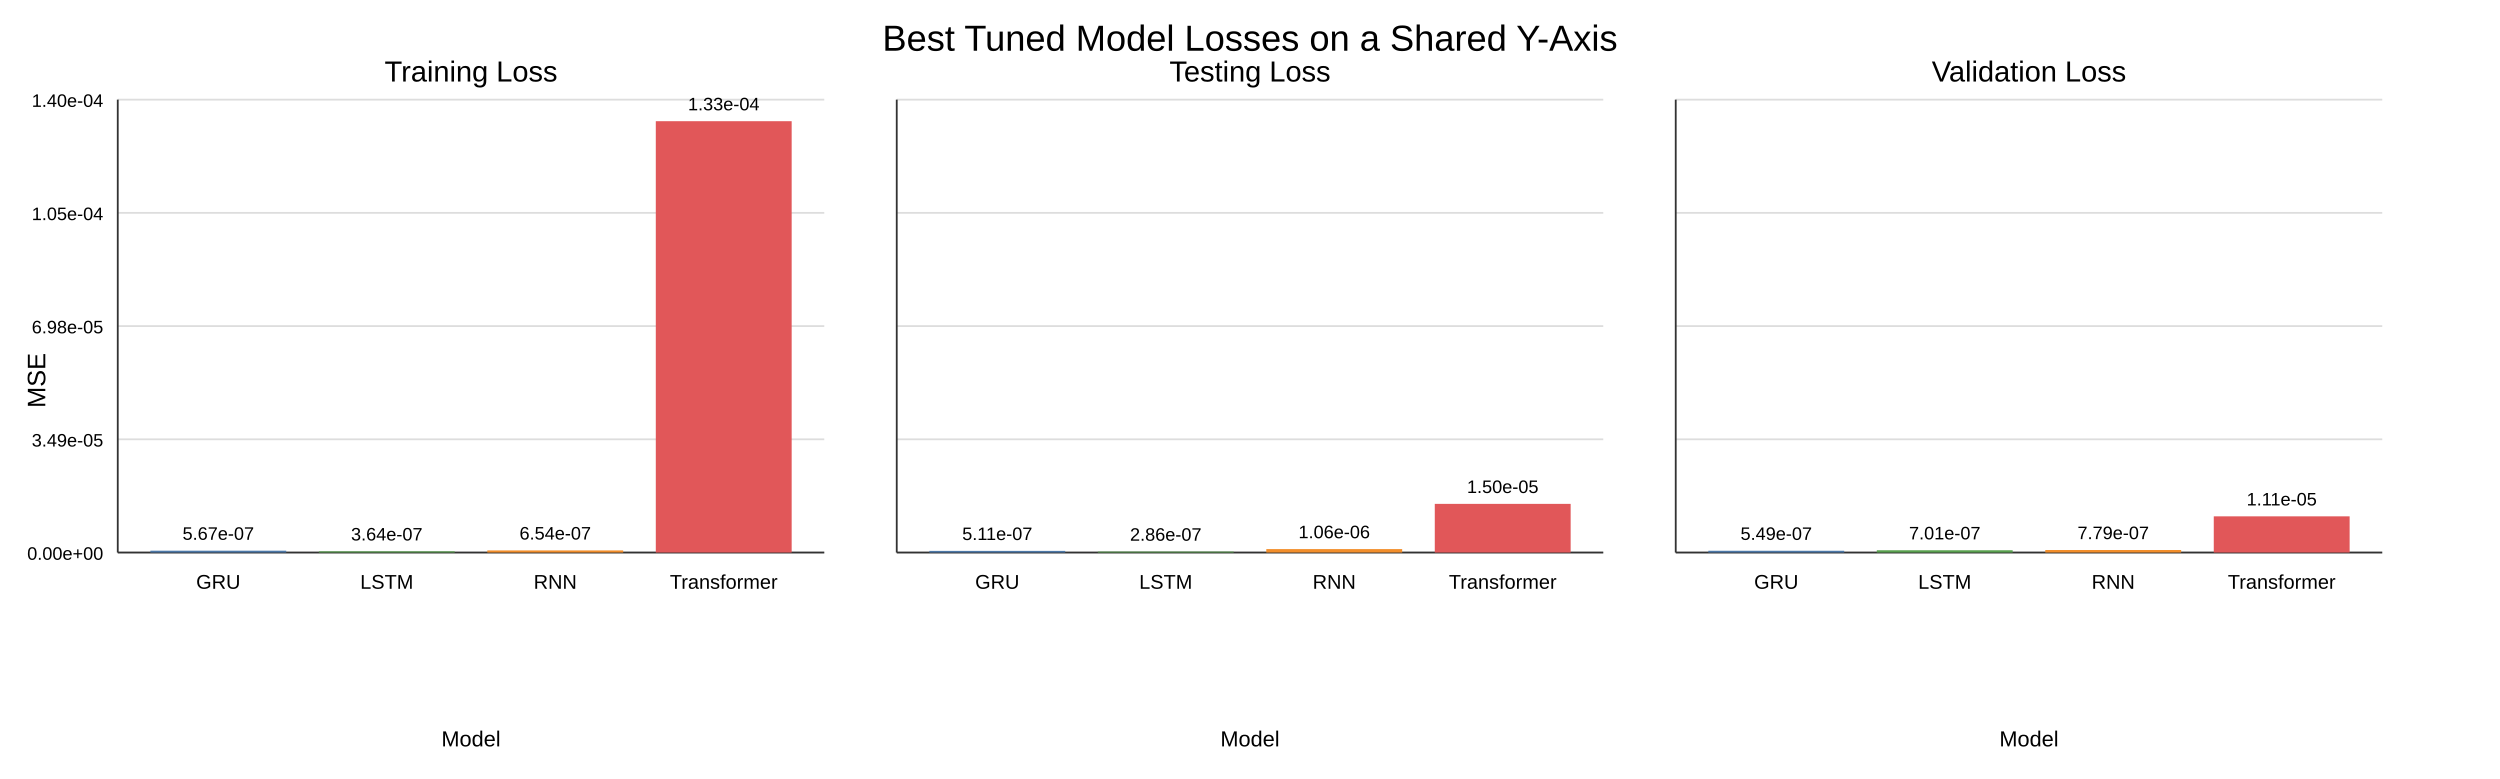
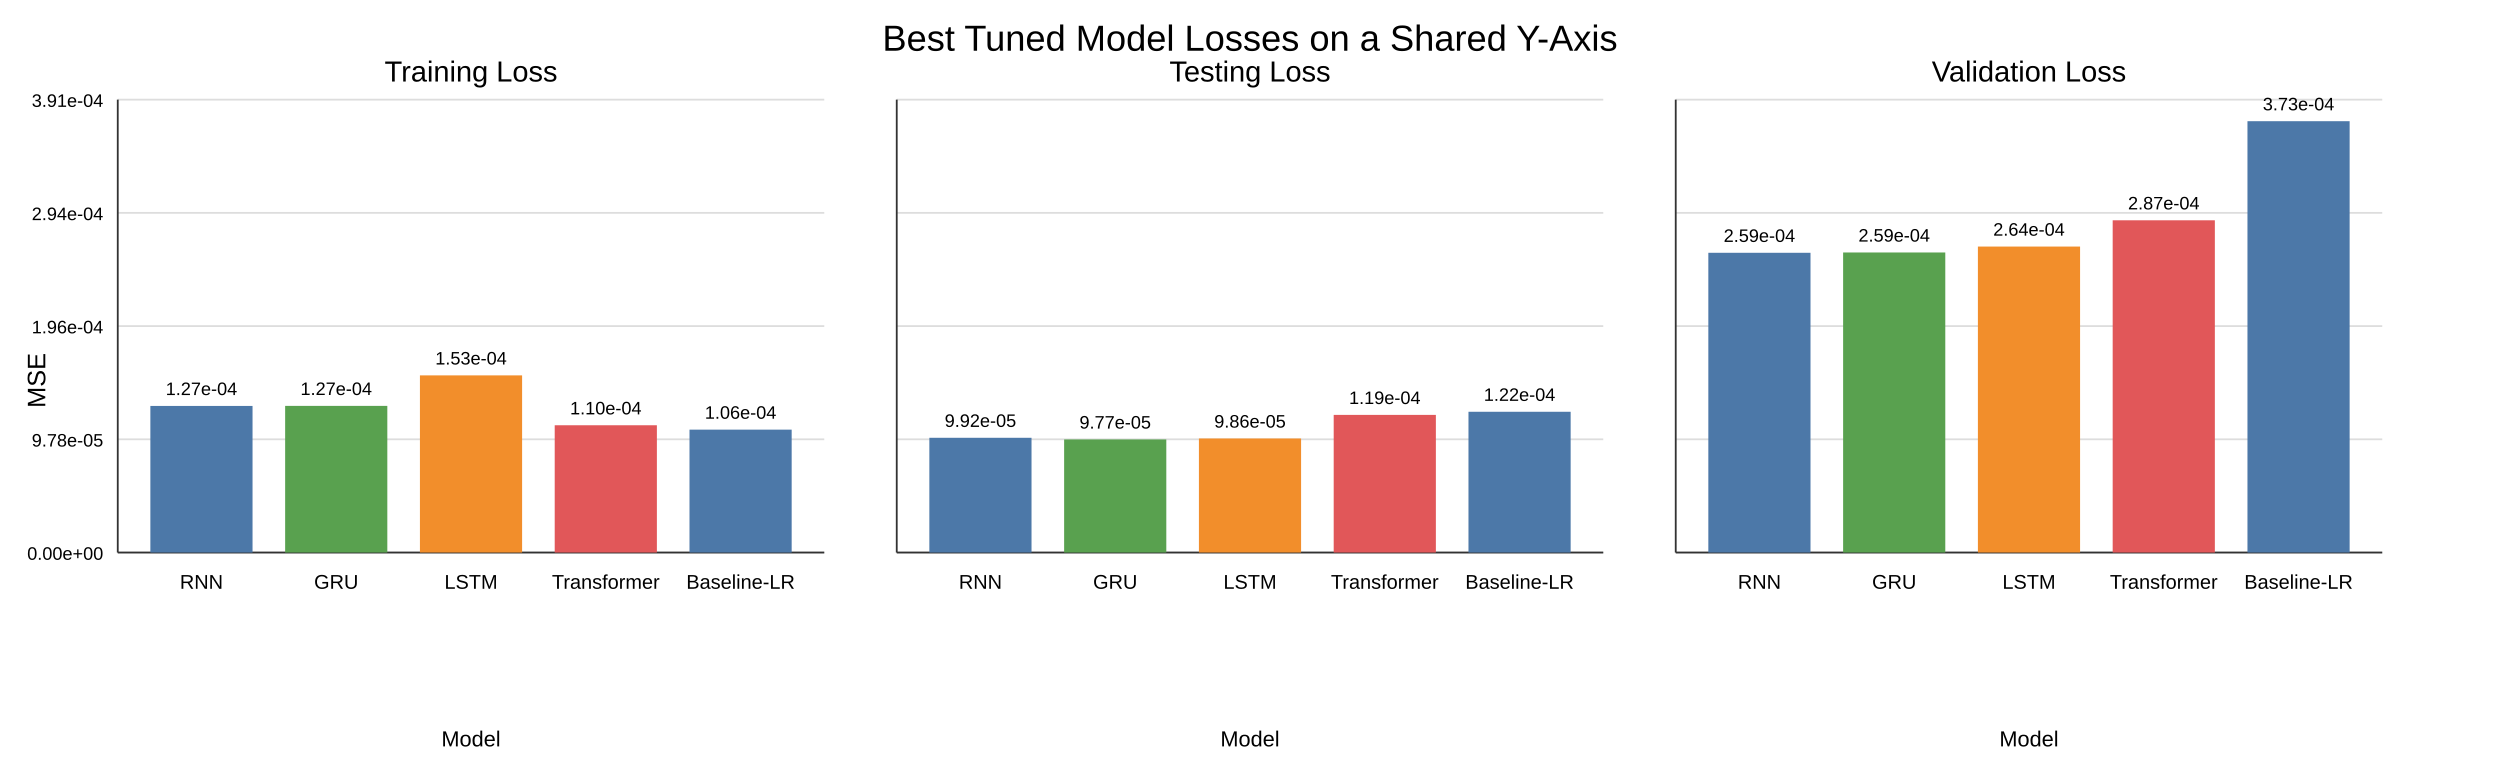
<svg xmlns="http://www.w3.org/2000/svg" width="1380" height="430" viewBox="0 0 1380 430">
  <rect width="100%" height="100%" fill="white" />
  <text x="690" y="28" font-size="20" text-anchor="middle" font-family="Arial">Best Tuned Model Losses on a Shared Y-Axis</text>
  <text x="25" y="210" font-size="14" text-anchor="middle" transform="rotate(-90 25 210)" font-family="Arial">MSE</text>
  <text x="260.0" y="45" font-size="16" text-anchor="middle" font-family="Arial">Training Loss</text>
  <line x1="65" y1="305.00" x2="455" y2="305.00" stroke="#dddddd" stroke-width="1" />
  <text x="57" y="309.00" font-size="10" text-anchor="end" font-family="Arial">0.00e+00</text>
  <line x1="65" y1="242.50" x2="455" y2="242.50" stroke="#dddddd" stroke-width="1" />
-   <text x="57" y="246.50" font-size="10" text-anchor="end" font-family="Arial">3.49e-05</text>
+   <text x="57" y="246.50" font-size="10" text-anchor="end" font-family="Arial">9.78e-05</text>
  <line x1="65" y1="180.00" x2="455" y2="180.00" stroke="#dddddd" stroke-width="1" />
-   <text x="57" y="184.00" font-size="10" text-anchor="end" font-family="Arial">6.98e-05</text>
+   <text x="57" y="184.00" font-size="10" text-anchor="end" font-family="Arial">1.96e-04</text>
  <line x1="65" y1="117.50" x2="455" y2="117.50" stroke="#dddddd" stroke-width="1" />
-   <text x="57" y="121.50" font-size="10" text-anchor="end" font-family="Arial">1.05e-04</text>
+   <text x="57" y="121.50" font-size="10" text-anchor="end" font-family="Arial">2.94e-04</text>
  <line x1="65" y1="55.00" x2="455" y2="55.00" stroke="#dddddd" stroke-width="1" />
-   <text x="57" y="59.00" font-size="10" text-anchor="end" font-family="Arial">1.40e-04</text>
+   <text x="57" y="59.00" font-size="10" text-anchor="end" font-family="Arial">3.91e-04</text>
  <line x1="65" y1="55" x2="65" y2="305" stroke="#333333" stroke-width="1" />
  <line x1="65" y1="305" x2="455" y2="305" stroke="#333333" stroke-width="1" />
-   <rect x="83.00" y="303.98" width="75.00" height="1.02" fill="#4C78A8" />
-   <text x="120.50" y="297.98" font-size="10" text-anchor="middle" font-family="Arial">5.67e-07</text>
-   <text x="120.50" y="325.00" font-size="11" text-anchor="middle" font-family="Arial">GRU</text>
-   <rect x="176.00" y="304.35" width="75.00" height="0.65" fill="#59A14F" />
-   <text x="213.50" y="298.35" font-size="10" text-anchor="middle" font-family="Arial">3.64e-07</text>
-   <text x="213.50" y="325.00" font-size="11" text-anchor="middle" font-family="Arial">LSTM</text>
-   <rect x="269.00" y="303.83" width="75.00" height="1.17" fill="#F28E2B" />
-   <text x="306.50" y="297.83" font-size="10" text-anchor="middle" font-family="Arial">6.54e-07</text>
-   <text x="306.50" y="325.00" font-size="11" text-anchor="middle" font-family="Arial">RNN</text>
-   <rect x="362.00" y="66.90" width="75.00" height="238.10" fill="#E15759" />
-   <text x="399.50" y="60.90" font-size="10" text-anchor="middle" font-family="Arial">1.33e-04</text>
-   <text x="399.50" y="325.00" font-size="11" text-anchor="middle" font-family="Arial">Transformer</text>
+   <rect x="83.00" y="224.08" width="56.40" height="80.92" fill="#4C78A8" />
+   <text x="111.20" y="218.08" font-size="10" text-anchor="middle" font-family="Arial">1.27e-04</text>
+   <text x="111.20" y="325.00" font-size="11" text-anchor="middle" font-family="Arial">RNN</text>
+   <rect x="157.40" y="224.05" width="56.40" height="80.95" fill="#59A14F" />
+   <text x="185.60" y="218.05" font-size="10" text-anchor="middle" font-family="Arial">1.27e-04</text>
+   <text x="185.60" y="325.00" font-size="11" text-anchor="middle" font-family="Arial">GRU</text>
+   <rect x="231.80" y="207.21" width="56.40" height="97.79" fill="#F28E2B" />
+   <text x="260.00" y="201.21" font-size="10" text-anchor="middle" font-family="Arial">1.53e-04</text>
+   <text x="260.00" y="325.00" font-size="11" text-anchor="middle" font-family="Arial">LSTM</text>
+   <rect x="306.20" y="234.74" width="56.40" height="70.26" fill="#E15759" />
+   <text x="334.40" y="228.74" font-size="10" text-anchor="middle" font-family="Arial">1.10e-04</text>
+   <text x="334.40" y="325.00" font-size="11" text-anchor="middle" font-family="Arial">Transformer</text>
+   <rect x="380.60" y="237.16" width="56.40" height="67.84" fill="#4C78A8" />
+   <text x="408.80" y="231.16" font-size="10" text-anchor="middle" font-family="Arial">1.06e-04</text>
+   <text x="408.80" y="325.00" font-size="11" text-anchor="middle" font-family="Arial">Baseline-LR</text>
  <text x="260.0" y="412" font-size="12" text-anchor="middle" font-family="Arial">Model</text>
  <text x="690.0" y="45" font-size="16" text-anchor="middle" font-family="Arial">Testing Loss</text>
  <line x1="495" y1="305.00" x2="885" y2="305.00" stroke="#dddddd" stroke-width="1" />
  <line x1="495" y1="242.50" x2="885" y2="242.50" stroke="#dddddd" stroke-width="1" />
  <line x1="495" y1="180.00" x2="885" y2="180.00" stroke="#dddddd" stroke-width="1" />
  <line x1="495" y1="117.50" x2="885" y2="117.50" stroke="#dddddd" stroke-width="1" />
  <line x1="495" y1="55.00" x2="885" y2="55.00" stroke="#dddddd" stroke-width="1" />
  <line x1="495" y1="55" x2="495" y2="305" stroke="#333333" stroke-width="1" />
  <line x1="495" y1="305" x2="885" y2="305" stroke="#333333" stroke-width="1" />
-   <rect x="513.00" y="304.09" width="75.00" height="0.91" fill="#4C78A8" />
-   <text x="550.50" y="298.09" font-size="10" text-anchor="middle" font-family="Arial">5.11e-07</text>
-   <text x="550.50" y="325.00" font-size="11" text-anchor="middle" font-family="Arial">GRU</text>
-   <rect x="606.00" y="304.49" width="75.00" height="0.51" fill="#59A14F" />
-   <text x="643.50" y="298.49" font-size="10" text-anchor="middle" font-family="Arial">2.86e-07</text>
-   <text x="643.50" y="325.00" font-size="11" text-anchor="middle" font-family="Arial">LSTM</text>
-   <rect x="699.00" y="303.10" width="75.00" height="1.90" fill="#F28E2B" />
-   <text x="736.50" y="297.10" font-size="10" text-anchor="middle" font-family="Arial">1.06e-06</text>
-   <text x="736.50" y="325.00" font-size="11" text-anchor="middle" font-family="Arial">RNN</text>
-   <rect x="792.00" y="278.14" width="75.00" height="26.86" fill="#E15759" />
-   <text x="829.50" y="272.14" font-size="10" text-anchor="middle" font-family="Arial">1.50e-05</text>
-   <text x="829.50" y="325.00" font-size="11" text-anchor="middle" font-family="Arial">Transformer</text>
+   <rect x="513.00" y="241.66" width="56.40" height="63.34" fill="#4C78A8" />
+   <text x="541.20" y="235.66" font-size="10" text-anchor="middle" font-family="Arial">9.92e-05</text>
+   <text x="541.20" y="325.00" font-size="11" text-anchor="middle" font-family="Arial">RNN</text>
+   <rect x="587.40" y="242.57" width="56.40" height="62.43" fill="#59A14F" />
+   <text x="615.60" y="236.57" font-size="10" text-anchor="middle" font-family="Arial">9.77e-05</text>
+   <text x="615.60" y="325.00" font-size="11" text-anchor="middle" font-family="Arial">GRU</text>
+   <rect x="661.80" y="242.04" width="56.40" height="62.96" fill="#F28E2B" />
+   <text x="690.00" y="236.04" font-size="10" text-anchor="middle" font-family="Arial">9.86e-05</text>
+   <text x="690.00" y="325.00" font-size="11" text-anchor="middle" font-family="Arial">LSTM</text>
+   <rect x="736.20" y="229.02" width="56.40" height="75.98" fill="#E15759" />
+   <text x="764.40" y="223.02" font-size="10" text-anchor="middle" font-family="Arial">1.19e-04</text>
+   <text x="764.40" y="325.00" font-size="11" text-anchor="middle" font-family="Arial">Transformer</text>
+   <rect x="810.60" y="227.30" width="56.40" height="77.70" fill="#4C78A8" />
+   <text x="838.80" y="221.30" font-size="10" text-anchor="middle" font-family="Arial">1.22e-04</text>
+   <text x="838.80" y="325.00" font-size="11" text-anchor="middle" font-family="Arial">Baseline-LR</text>
  <text x="690.0" y="412" font-size="12" text-anchor="middle" font-family="Arial">Model</text>
  <text x="1120.0" y="45" font-size="16" text-anchor="middle" font-family="Arial">Validation Loss</text>
  <line x1="925" y1="305.00" x2="1315" y2="305.00" stroke="#dddddd" stroke-width="1" />
  <line x1="925" y1="242.50" x2="1315" y2="242.50" stroke="#dddddd" stroke-width="1" />
  <line x1="925" y1="180.00" x2="1315" y2="180.00" stroke="#dddddd" stroke-width="1" />
  <line x1="925" y1="117.50" x2="1315" y2="117.50" stroke="#dddddd" stroke-width="1" />
  <line x1="925" y1="55.00" x2="1315" y2="55.00" stroke="#dddddd" stroke-width="1" />
  <line x1="925" y1="55" x2="925" y2="305" stroke="#333333" stroke-width="1" />
  <line x1="925" y1="305" x2="1315" y2="305" stroke="#333333" stroke-width="1" />
-   <rect x="943.00" y="304.02" width="75.00" height="0.98" fill="#4C78A8" />
-   <text x="980.50" y="298.02" font-size="10" text-anchor="middle" font-family="Arial">5.49e-07</text>
-   <text x="980.50" y="325.00" font-size="11" text-anchor="middle" font-family="Arial">GRU</text>
-   <rect x="1036.00" y="303.74" width="75.00" height="1.26" fill="#59A14F" />
-   <text x="1073.50" y="297.74" font-size="10" text-anchor="middle" font-family="Arial">7.01e-07</text>
-   <text x="1073.50" y="325.00" font-size="11" text-anchor="middle" font-family="Arial">LSTM</text>
-   <rect x="1129.00" y="303.60" width="75.00" height="1.40" fill="#F28E2B" />
-   <text x="1166.50" y="297.60" font-size="10" text-anchor="middle" font-family="Arial">7.79e-07</text>
-   <text x="1166.50" y="325.00" font-size="11" text-anchor="middle" font-family="Arial">RNN</text>
-   <rect x="1222.00" y="285.02" width="75.00" height="19.98" fill="#E15759" />
-   <text x="1259.50" y="279.02" font-size="10" text-anchor="middle" font-family="Arial">1.11e-05</text>
-   <text x="1259.50" y="325.00" font-size="11" text-anchor="middle" font-family="Arial">Transformer</text>
+   <rect x="943.00" y="139.54" width="56.40" height="165.46" fill="#4C78A8" />
+   <text x="971.20" y="133.54" font-size="10" text-anchor="middle" font-family="Arial">2.59e-04</text>
+   <text x="971.20" y="325.00" font-size="11" text-anchor="middle" font-family="Arial">RNN</text>
+   <rect x="1017.40" y="139.37" width="56.40" height="165.63" fill="#59A14F" />
+   <text x="1045.60" y="133.37" font-size="10" text-anchor="middle" font-family="Arial">2.59e-04</text>
+   <text x="1045.60" y="325.00" font-size="11" text-anchor="middle" font-family="Arial">GRU</text>
+   <rect x="1091.80" y="136.10" width="56.40" height="168.90" fill="#F28E2B" />
+   <text x="1120.00" y="130.10" font-size="10" text-anchor="middle" font-family="Arial">2.64e-04</text>
+   <text x="1120.00" y="325.00" font-size="11" text-anchor="middle" font-family="Arial">LSTM</text>
+   <rect x="1166.20" y="121.60" width="56.40" height="183.40" fill="#E15759" />
+   <text x="1194.40" y="115.60" font-size="10" text-anchor="middle" font-family="Arial">2.87e-04</text>
+   <text x="1194.40" y="325.00" font-size="11" text-anchor="middle" font-family="Arial">Transformer</text>
+   <rect x="1240.60" y="66.90" width="56.40" height="238.10" fill="#4C78A8" />
+   <text x="1268.80" y="60.90" font-size="10" text-anchor="middle" font-family="Arial">3.73e-04</text>
+   <text x="1268.80" y="325.00" font-size="11" text-anchor="middle" font-family="Arial">Baseline-LR</text>
  <text x="1120.0" y="412" font-size="12" text-anchor="middle" font-family="Arial">Model</text>
</svg>
